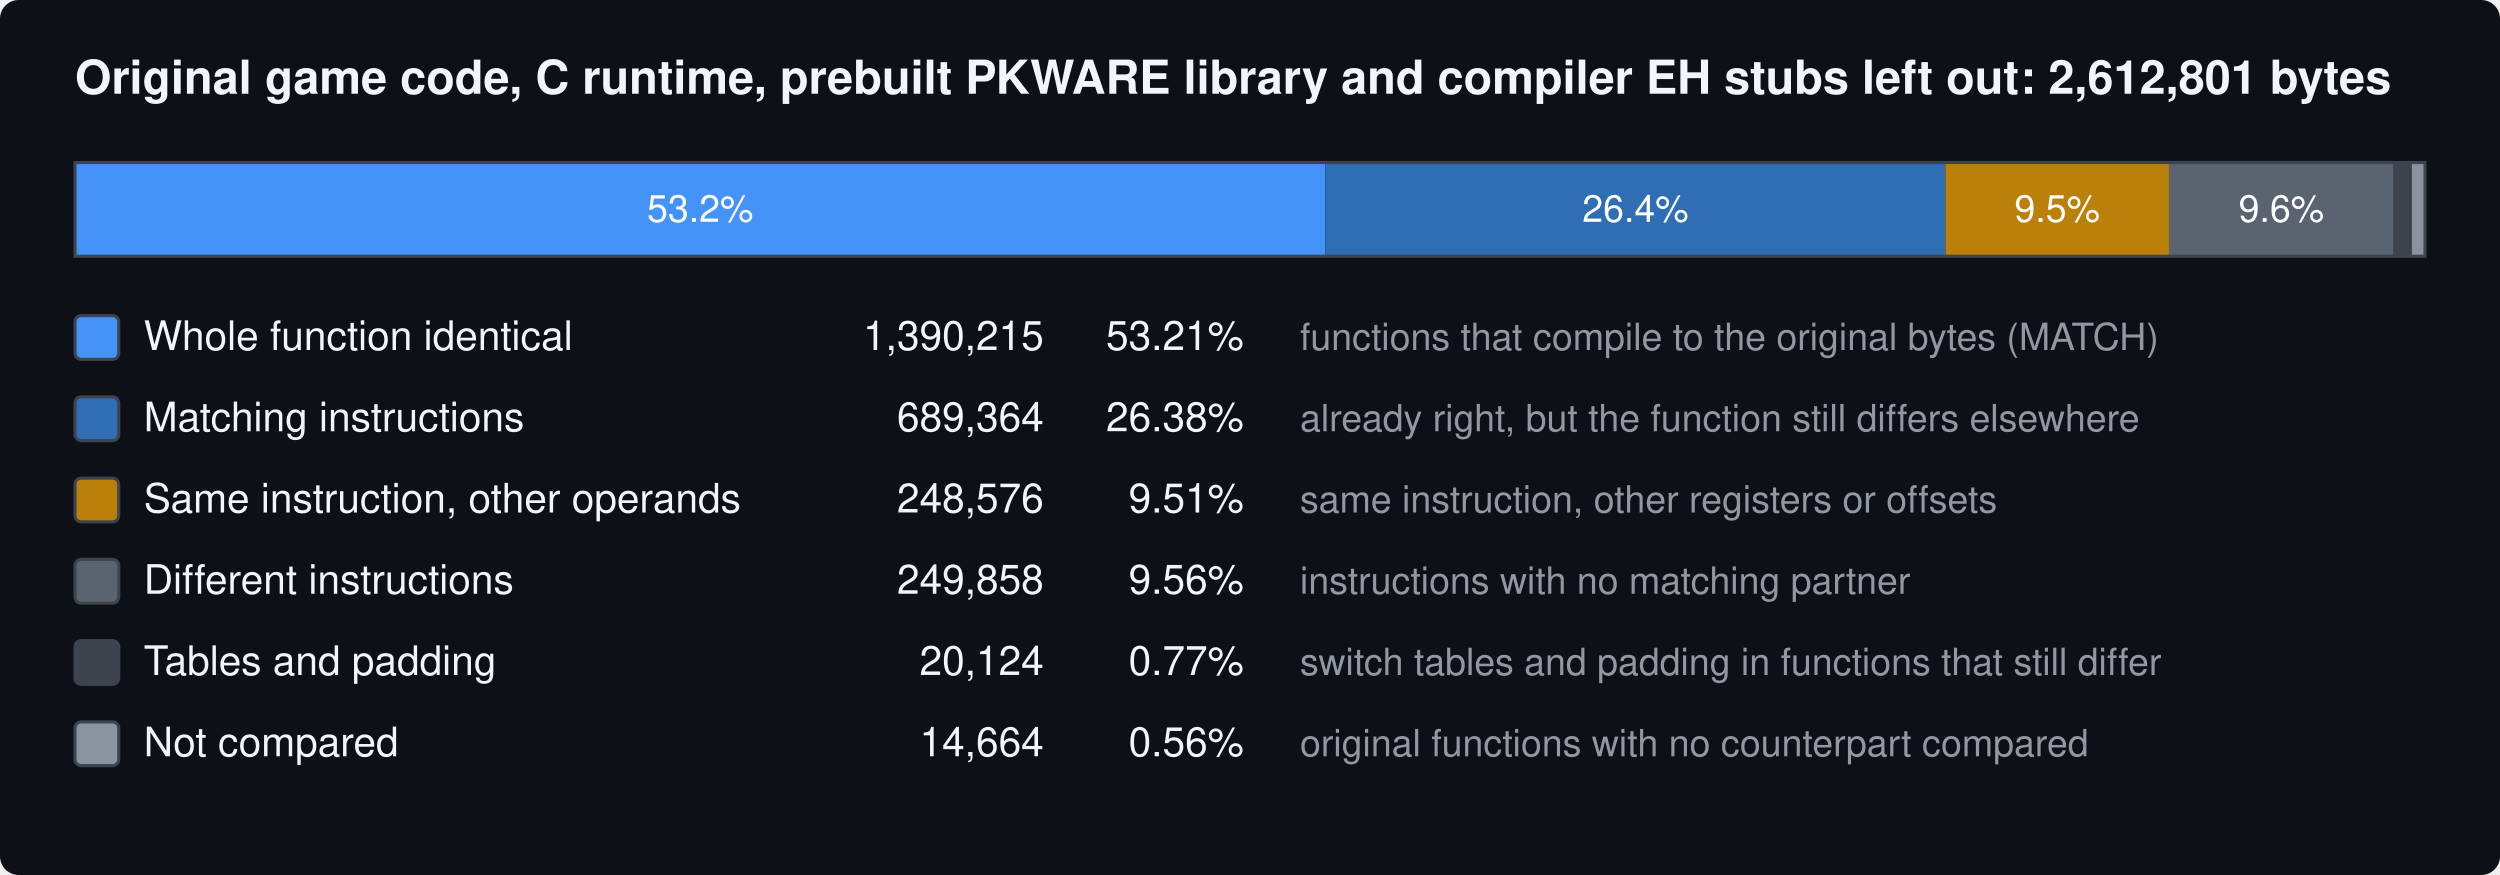
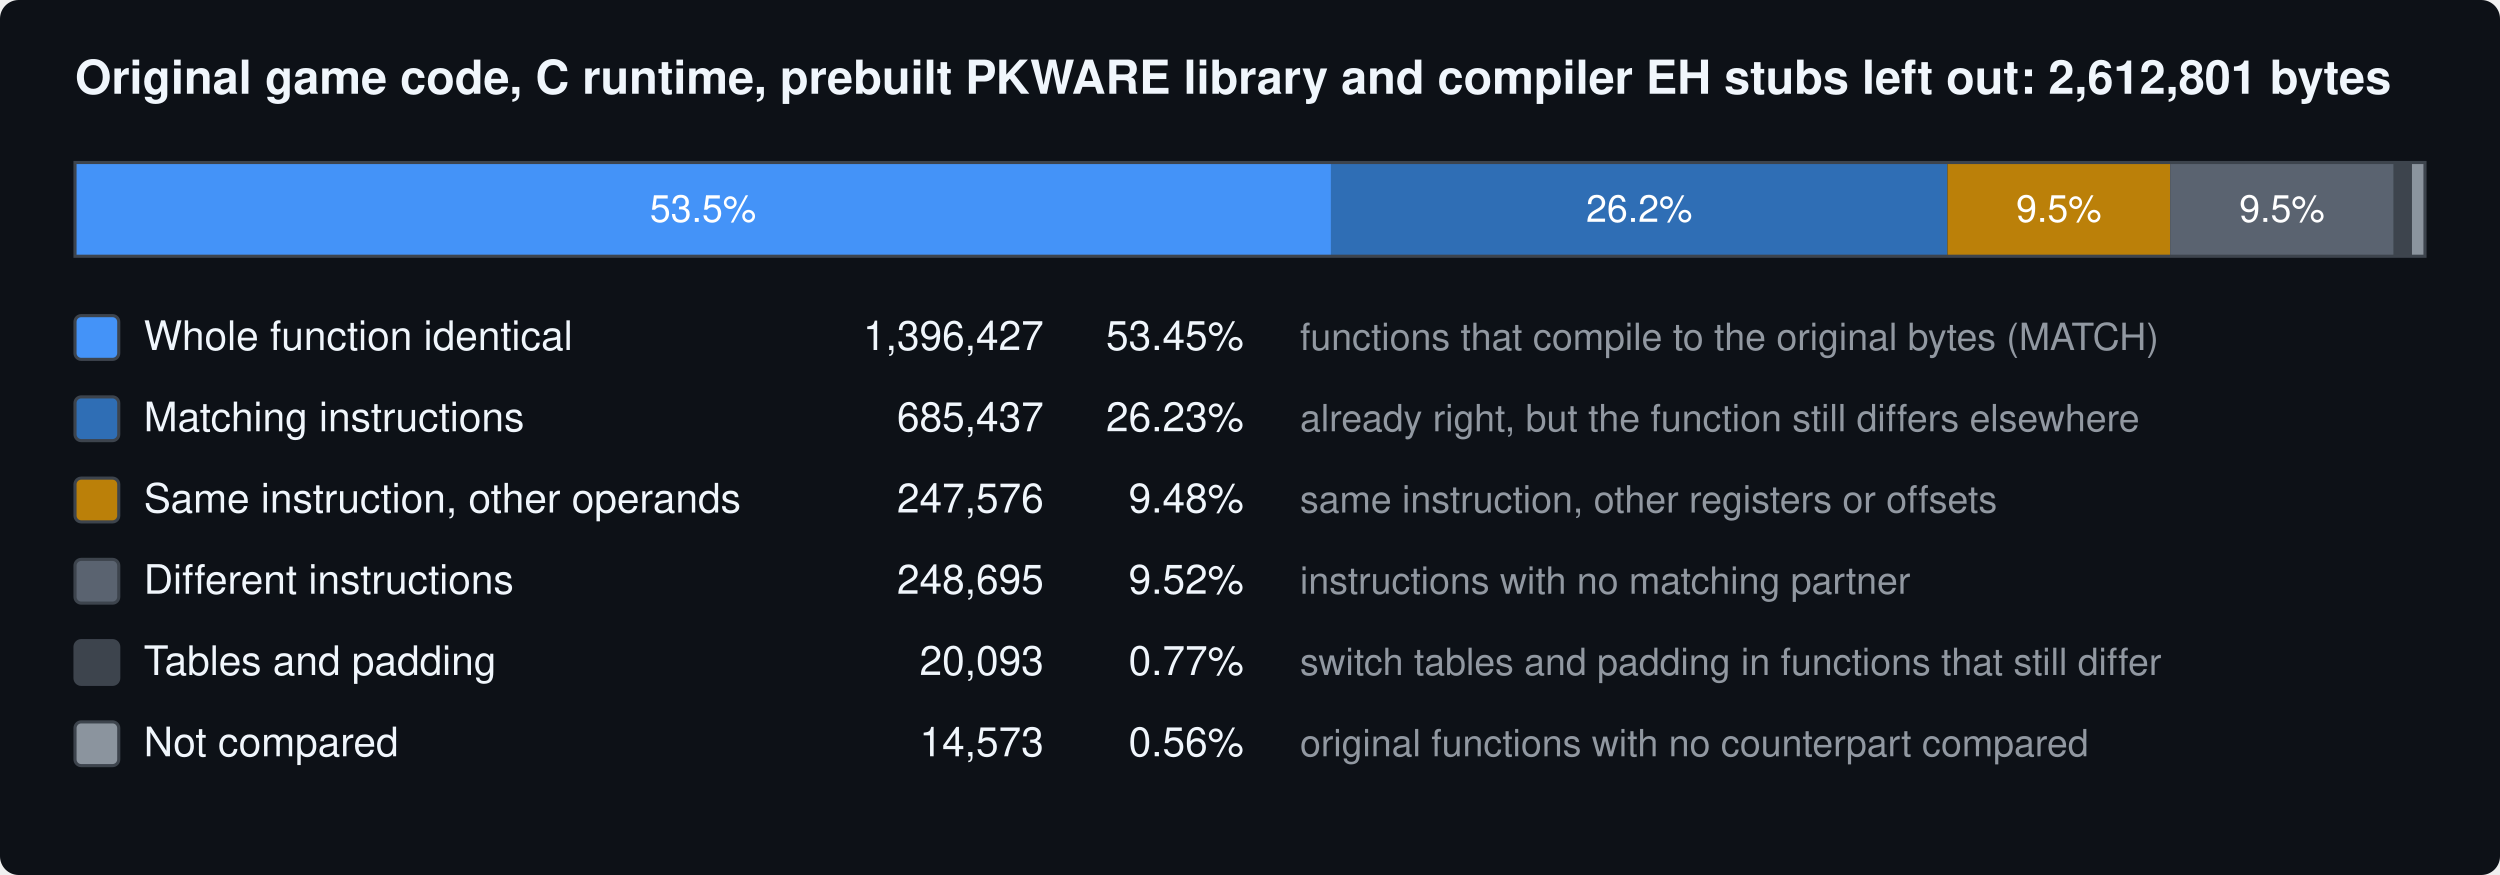
<svg xmlns="http://www.w3.org/2000/svg" width="800" height="280" viewBox="0 0 800 280" font-family="system-ui, -apple-system, Segoe UI, Helvetica, Arial, sans-serif">
  <rect width="800" height="280" rx="6" fill="#0d1117" />
  <text x="24" y="30" font-size="15" font-weight="600" fill="#f0f6fc">Original game code, C runtime, prebuilt PKWARE library and compiler EH stubs left out: 2,612,801 bytes</text>
-   <rect x="24.00" y="52" width="400.12" height="30" fill="#4493f8" />
-   <text x="224.06" y="71" font-size="12" text-anchor="middle" fill="#ffffff">53.2%</text>
-   <rect x="424.12" y="52" width="198.41" height="30" fill="#2f6eb5" />
-   <text x="523.33" y="71" font-size="12" text-anchor="middle" fill="#ffffff">26.4%</text>
-   <rect x="622.53" y="52" width="71.54" height="30" fill="#bb8009" />
-   <text x="658.30" y="71" font-size="12" text-anchor="middle" fill="#ffffff">9.5%</text>
-   <rect x="694.07" y="52" width="71.91" height="30" fill="#5a6370" />
-   <text x="730.03" y="71" font-size="12" text-anchor="middle" fill="#ffffff">9.6%</text>
-   <rect x="765.99" y="52" width="5.79" height="30" fill="#3d444d" />
-   <rect x="771.78" y="52" width="4.22" height="30" fill="#8b949e" />
+   <rect x="24.00" y="52" width="401.91" height="30" fill="#4493f8" />
+   <text x="224.96" y="71" font-size="12" text-anchor="middle" fill="#ffffff">53.5%</text>
+   <rect x="425.91" y="52" width="197.28" height="30" fill="#2f6eb5" />
+   <text x="524.55" y="71" font-size="12" text-anchor="middle" fill="#ffffff">26.2%</text>
+   <rect x="623.19" y="52" width="71.26" height="30" fill="#bb8009" />
+   <text x="658.82" y="71" font-size="12" text-anchor="middle" fill="#ffffff">9.5%</text>
+   <rect x="694.44" y="52" width="71.58" height="30" fill="#5a6370" />
+   <text x="730.23" y="71" font-size="12" text-anchor="middle" fill="#ffffff">9.5%</text>
+   <rect x="766.02" y="52" width="5.78" height="30" fill="#3d444d" />
+   <rect x="771.81" y="52" width="4.19" height="30" fill="#8b949e" />
  <rect x="24" y="52" width="752" height="30" fill="none" stroke="#3d444d" />
  <rect x="24" y="101" width="14" height="14" rx="2" fill="#4493f8" stroke="#3d444d" />
  <text x="46" y="112" font-size="13" fill="#f0f6fc">Whole function identical</text>
-   <text x="334" y="112" font-size="13" text-anchor="end" fill="#f0f6fc">1,390,215</text>
-   <text x="398" y="112" font-size="13" text-anchor="end" fill="#f0f6fc">53.21%</text>
+   <text x="334" y="112" font-size="13" text-anchor="end" fill="#f0f6fc">1,396,427</text>
+   <text x="398" y="112" font-size="13" text-anchor="end" fill="#f0f6fc">53.45%</text>
  <text x="416" y="112" font-size="12" fill="#9198a1">functions that compile to the original bytes (MATCH)</text>
  <rect x="24" y="127" width="14" height="14" rx="2" fill="#2f6eb5" stroke="#3d444d" />
  <text x="46" y="138" font-size="13" fill="#f0f6fc">Matching instructions</text>
-   <text x="334" y="138" font-size="13" text-anchor="end" fill="#f0f6fc">689,364</text>
-   <text x="398" y="138" font-size="13" text-anchor="end" fill="#f0f6fc">26.38%</text>
+   <text x="334" y="138" font-size="13" text-anchor="end" fill="#f0f6fc">685,437</text>
+   <text x="398" y="138" font-size="13" text-anchor="end" fill="#f0f6fc">26.23%</text>
  <text x="416" y="138" font-size="12" fill="#9198a1">already right, but the function still differs elsewhere</text>
  <rect x="24" y="153" width="14" height="14" rx="2" fill="#bb8009" stroke="#3d444d" />
  <text x="46" y="164" font-size="13" fill="#f0f6fc">Same instruction, other operands</text>
-   <text x="334" y="164" font-size="13" text-anchor="end" fill="#f0f6fc">248,576</text>
-   <text x="398" y="164" font-size="13" text-anchor="end" fill="#f0f6fc">9.51%</text>
+   <text x="334" y="164" font-size="13" text-anchor="end" fill="#f0f6fc">247,576</text>
+   <text x="398" y="164" font-size="13" text-anchor="end" fill="#f0f6fc">9.48%</text>
  <text x="416" y="164" font-size="12" fill="#9198a1">same instruction, other registers or offsets</text>
  <rect x="24" y="179" width="14" height="14" rx="2" fill="#5a6370" stroke="#3d444d" />
  <text x="46" y="190" font-size="13" fill="#f0f6fc">Different instructions</text>
-   <text x="334" y="190" font-size="13" text-anchor="end" fill="#f0f6fc">249,858</text>
-   <text x="398" y="190" font-size="13" text-anchor="end" fill="#f0f6fc">9.56%</text>
+   <text x="334" y="190" font-size="13" text-anchor="end" fill="#f0f6fc">248,695</text>
+   <text x="398" y="190" font-size="13" text-anchor="end" fill="#f0f6fc">9.52%</text>
  <text x="416" y="190" font-size="12" fill="#9198a1">instructions with no matching partner</text>
  <rect x="24" y="205" width="14" height="14" rx="2" fill="#3d444d" stroke="#3d444d" />
  <text x="46" y="216" font-size="13" fill="#f0f6fc">Tables and padding</text>
-   <text x="334" y="216" font-size="13" text-anchor="end" fill="#f0f6fc">20,124</text>
+   <text x="334" y="216" font-size="13" text-anchor="end" fill="#f0f6fc">20,093</text>
  <text x="398" y="216" font-size="13" text-anchor="end" fill="#f0f6fc">0.77%</text>
  <text x="416" y="216" font-size="12" fill="#9198a1">switch tables and padding in functions that still differ</text>
  <rect x="24" y="231" width="14" height="14" rx="2" fill="#8b949e" stroke="#3d444d" />
  <text x="46" y="242" font-size="13" fill="#f0f6fc">Not compared</text>
-   <text x="334" y="242" font-size="13" text-anchor="end" fill="#f0f6fc">14,664</text>
+   <text x="334" y="242" font-size="13" text-anchor="end" fill="#f0f6fc">14,573</text>
  <text x="398" y="242" font-size="13" text-anchor="end" fill="#f0f6fc">0.56%</text>
  <text x="416" y="242" font-size="12" fill="#9198a1">original functions with no counterpart compared</text>
</svg>
